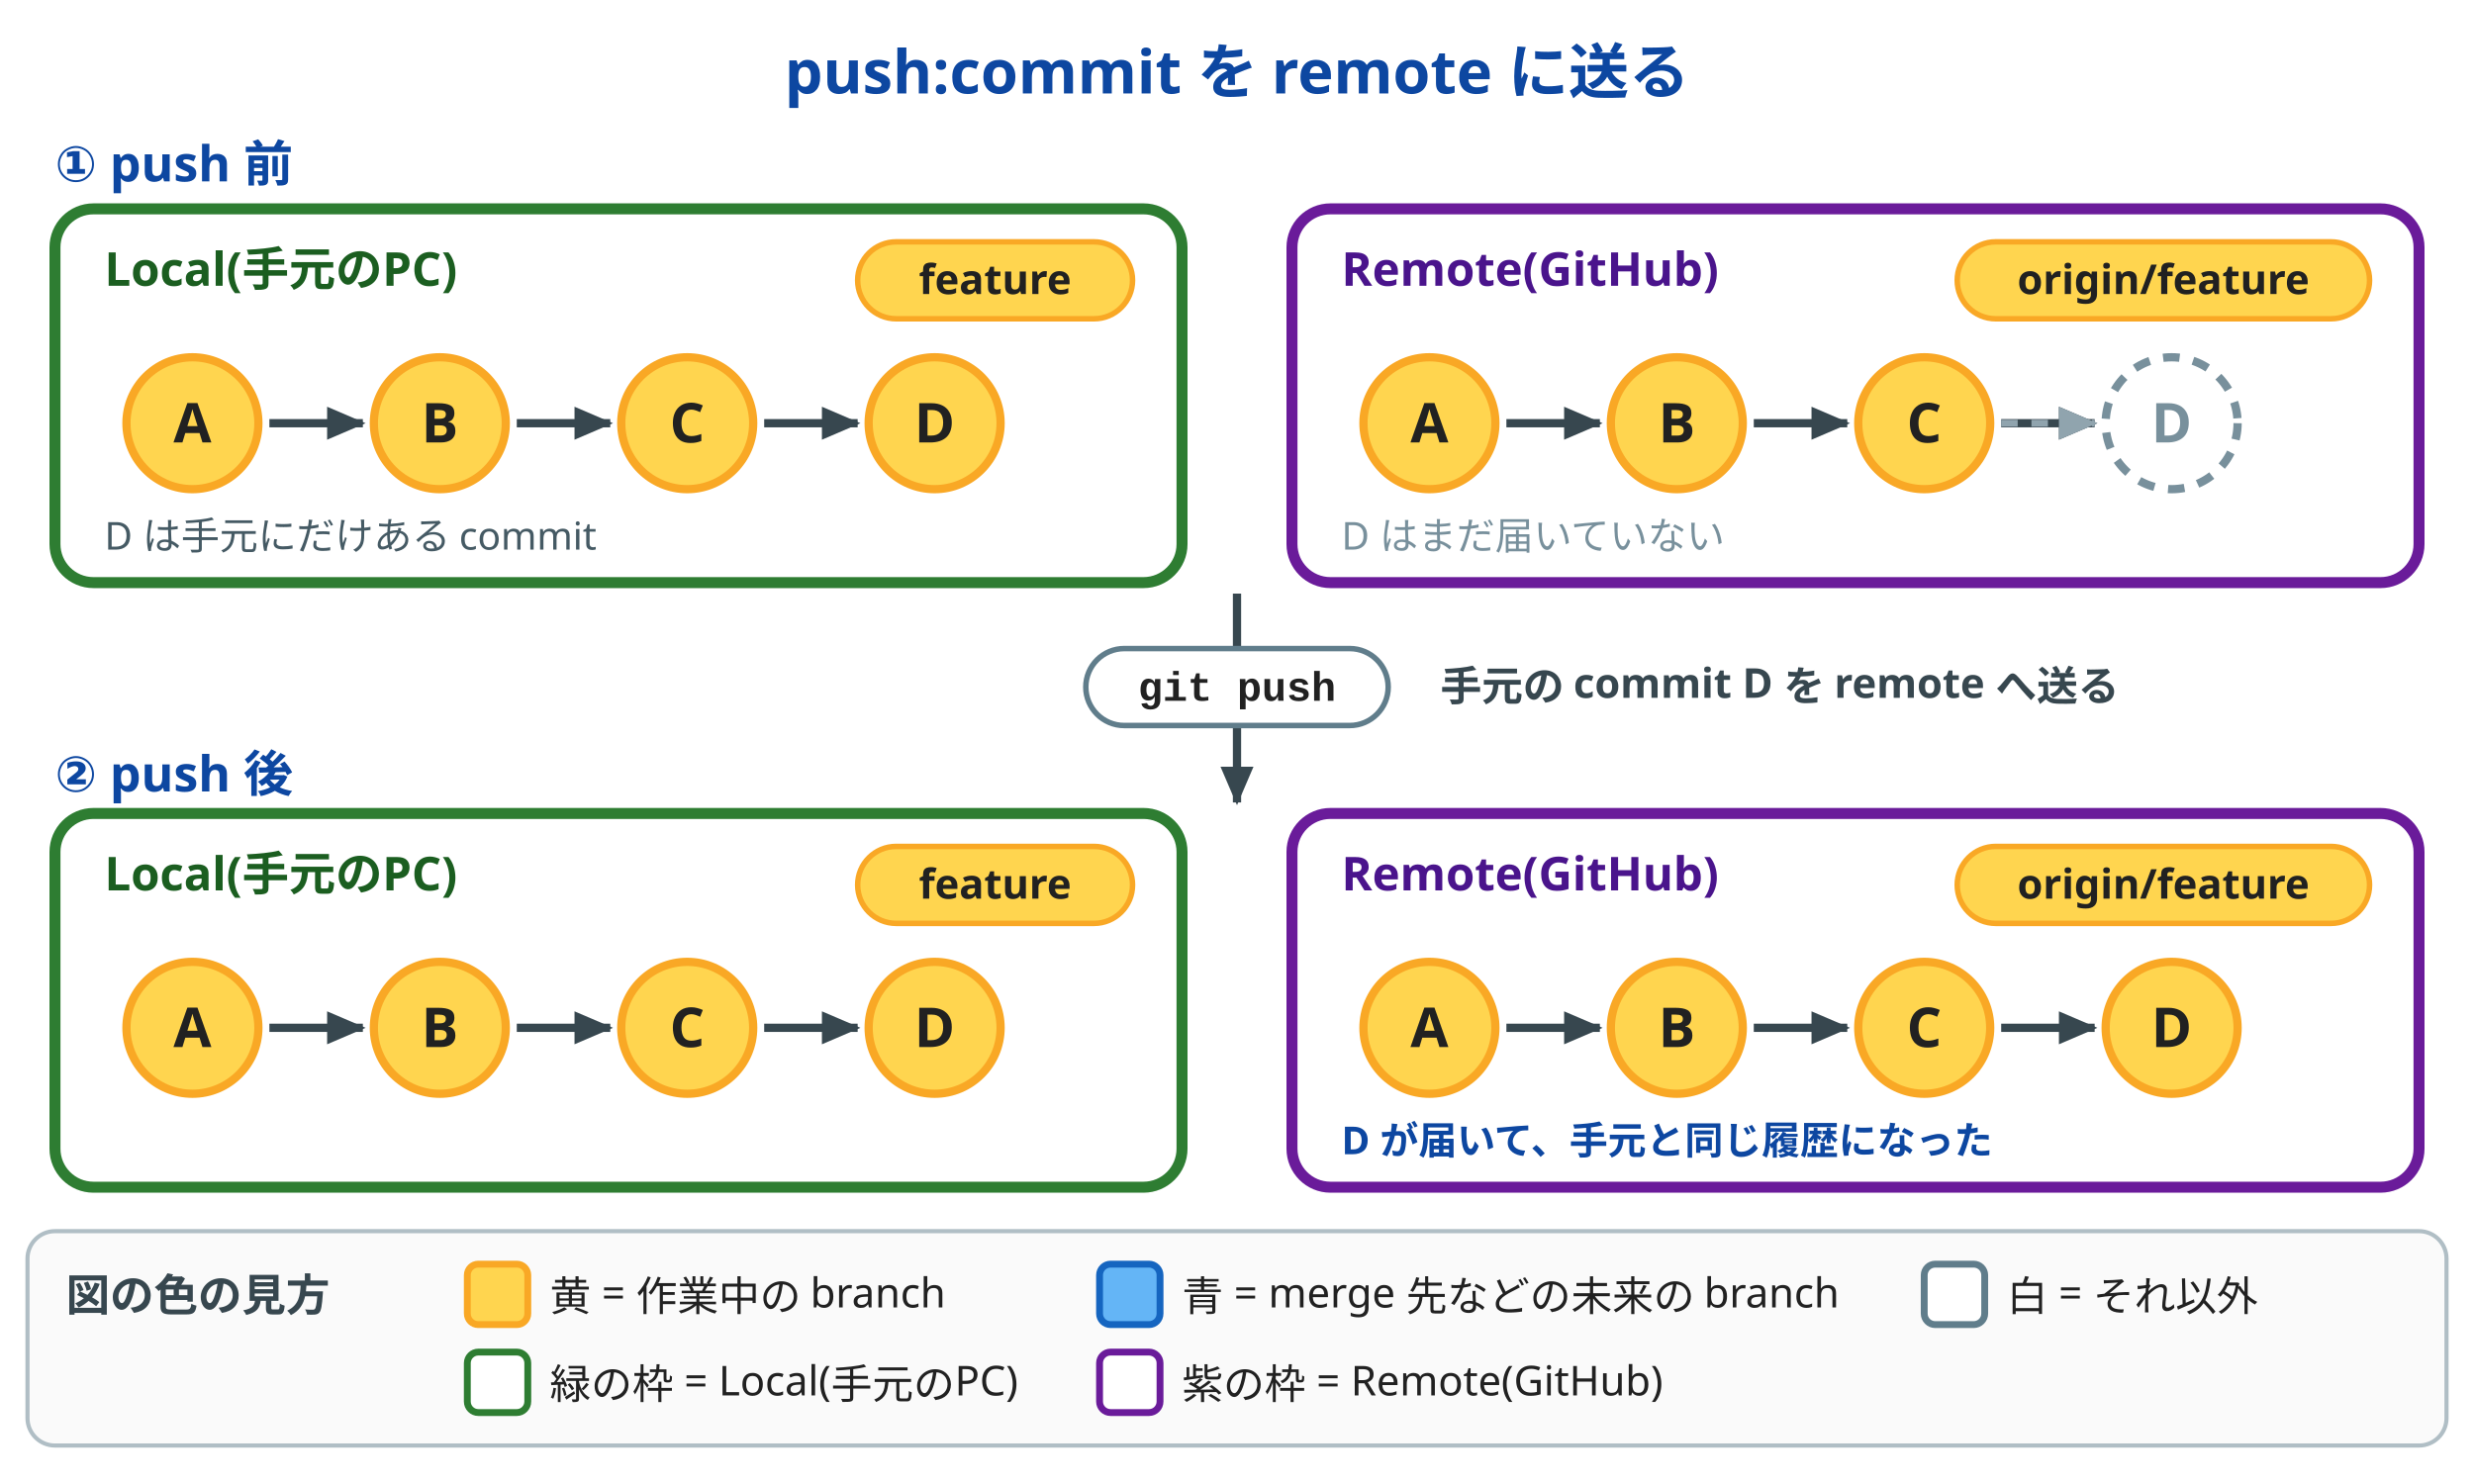
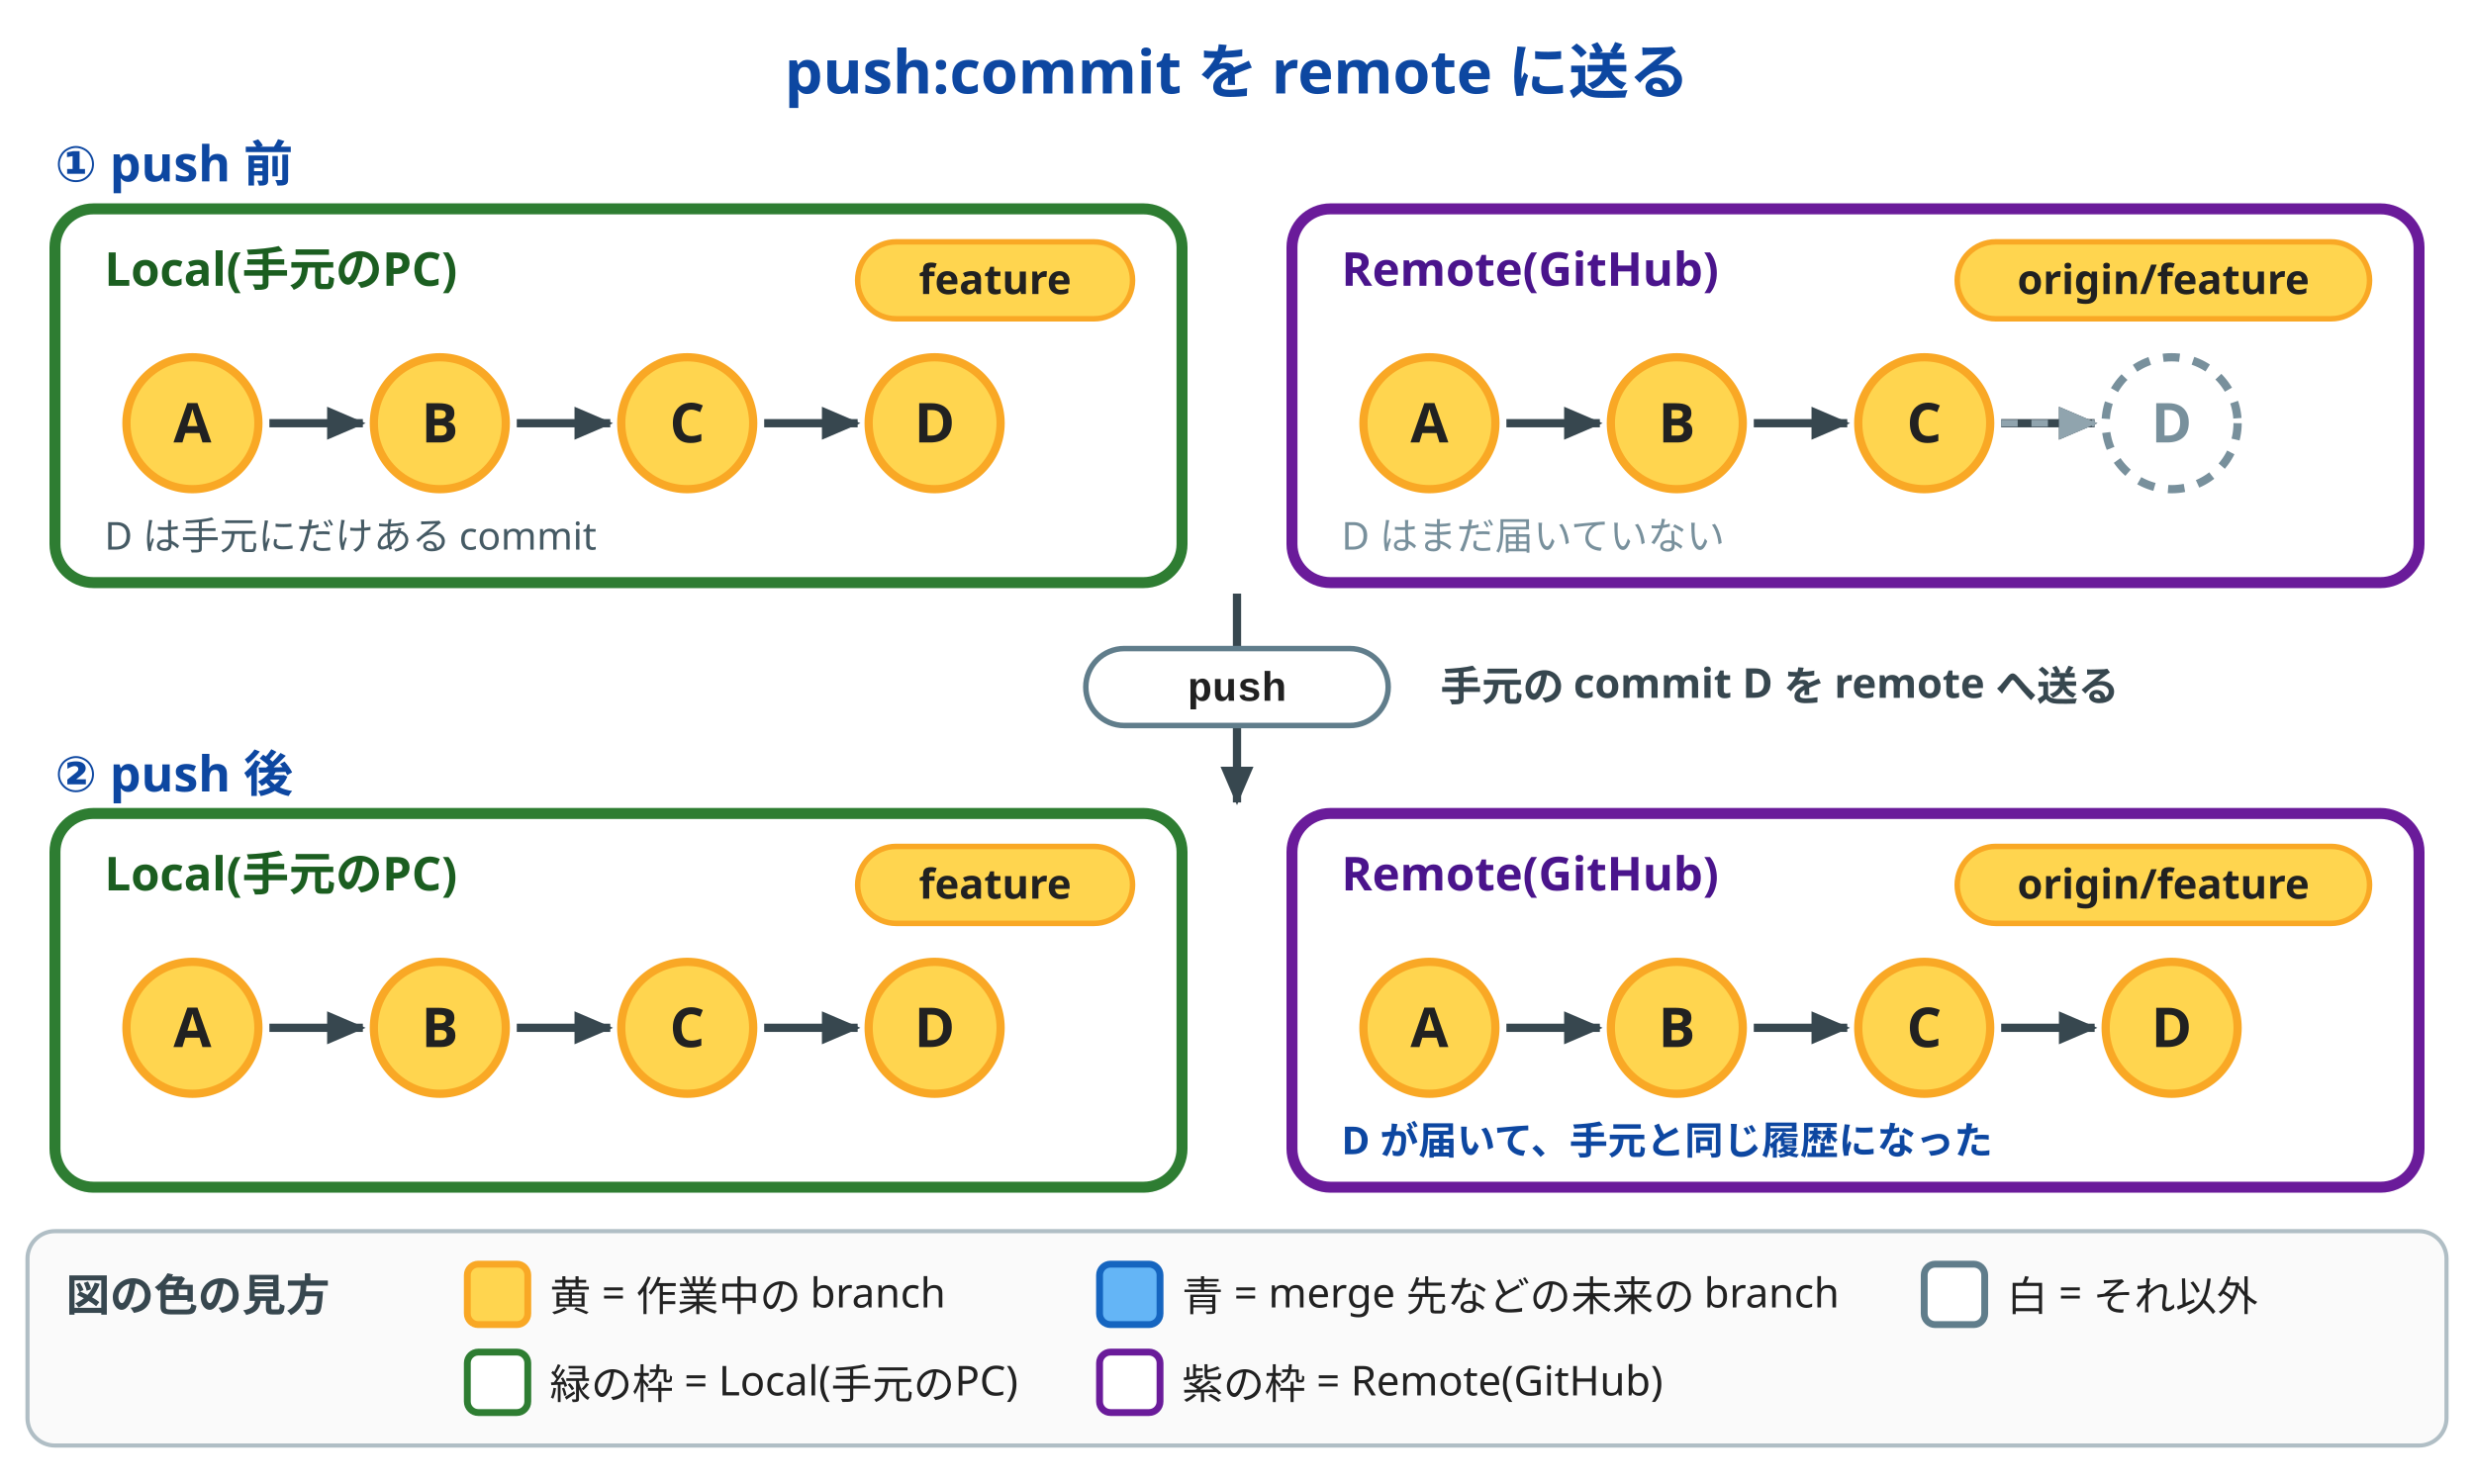
<svg xmlns="http://www.w3.org/2000/svg" viewBox="0 0 900 540" width="900" height="540" font-family="'Meiryo','Hiragino Sans','Noto Sans JP',sans-serif">
  <defs>
    <marker id="m" markerUnits="userSpaceOnUse" markerWidth="14" markerHeight="14" refX="13" refY="7" orient="auto">
      <path d="M0,1 L14,7 L0,13 z" fill="#37474f" />
    </marker>
    <marker id="g" markerUnits="userSpaceOnUse" markerWidth="14" markerHeight="14" refX="13" refY="7" orient="auto">
      <path d="M0,1 L14,7 L0,13 z" fill="#90a4ae" />
    </marker>
  </defs>
  <rect width="900" height="540" fill="#ffffff" />
  <text x="450" y="34" font-size="22" font-weight="bold" fill="#0d47a1" text-anchor="middle">push:commit を remote に送る</text>
  <text x="20" y="66" font-size="18" font-weight="bold" fill="#0d47a1" text-anchor="start">① push 前</text>
  <rect x="20" y="76" width="410" height="136" rx="14" fill="#ffffff" stroke="#2e7d32" stroke-width="4" />
  <text x="38" y="104" font-size="17" font-weight="bold" fill="#1b5e20" text-anchor="start">Local(手元のPC)</text>
  <rect x="470" y="76" width="410" height="136" rx="14" fill="#ffffff" stroke="#6a1b9a" stroke-width="4" />
  <text x="488" y="104" font-size="17" font-weight="bold" fill="#4a148c" text-anchor="start">Remote(GitHub)</text>
  <rect x="312" y="88" width="100" height="28" rx="14" fill="#ffd54f" stroke="#f9a825" stroke-width="2" />
  <text x="362" y="107" font-size="15" font-weight="bold" fill="#212121" text-anchor="middle">feature</text>
  <rect x="712" y="88" width="150" height="28" rx="14" fill="#ffd54f" stroke="#f9a825" stroke-width="2" />
  <text x="787" y="107" font-size="15" font-weight="bold" fill="#212121" text-anchor="middle">origin/feature</text>
  <line x1="98" y1="154" x2="132" y2="154" stroke="#37474f" stroke-width="3" marker-end="url(#m)" />
  <line x1="188" y1="154" x2="222" y2="154" stroke="#37474f" stroke-width="3" marker-end="url(#m)" />
  <line x1="278" y1="154" x2="312" y2="154" stroke="#37474f" stroke-width="3" marker-end="url(#m)" />
  <circle cx="70" cy="154" r="24" fill="#ffd54f" stroke="#f9a825" stroke-width="3" />
  <text x="70" y="161" font-size="20" font-weight="bold" fill="#212121" text-anchor="middle">A</text>
  <circle cx="160" cy="154" r="24" fill="#ffd54f" stroke="#f9a825" stroke-width="3" />
  <text x="160" y="161" font-size="20" font-weight="bold" fill="#212121" text-anchor="middle">B</text>
  <circle cx="250" cy="154" r="24" fill="#ffd54f" stroke="#f9a825" stroke-width="3" />
  <text x="250" y="161" font-size="20" font-weight="bold" fill="#212121" text-anchor="middle">C</text>
  <circle cx="340" cy="154" r="24" fill="#ffd54f" stroke="#f9a825" stroke-width="3" />
  <text x="340" y="161" font-size="20" font-weight="bold" fill="#212121" text-anchor="middle">D</text>
  <line x1="548" y1="154" x2="582" y2="154" stroke="#37474f" stroke-width="3" marker-end="url(#m)" />
  <line x1="638" y1="154" x2="672" y2="154" stroke="#37474f" stroke-width="3" marker-end="url(#m)" />
  <line x1="728" y1="154" x2="762" y2="154" stroke="#37474f" stroke-width="3" marker-end="url(#m)" />
  <circle cx="520" cy="154" r="24" fill="#ffd54f" stroke="#f9a825" stroke-width="3" />
  <text x="520" y="161" font-size="20" font-weight="bold" fill="#212121" text-anchor="middle">A</text>
  <circle cx="610" cy="154" r="24" fill="#ffd54f" stroke="#f9a825" stroke-width="3" />
  <text x="610" y="161" font-size="20" font-weight="bold" fill="#212121" text-anchor="middle">B</text>
  <circle cx="700" cy="154" r="24" fill="#ffd54f" stroke="#f9a825" stroke-width="3" />
  <text x="700" y="161" font-size="20" font-weight="bold" fill="#212121" text-anchor="middle">C</text>
  <line x1="728" y1="154" x2="762" y2="154" stroke="#90a4ae" stroke-width="2.5" stroke-dasharray="6,5" marker-end="url(#g)" />
  <circle cx="790" cy="154" r="24" fill="#ffffff" stroke="#78909c" stroke-width="3" stroke-dasharray="6,5" />
  <text x="790" y="161" font-size="20" font-weight="bold" fill="#78909c" text-anchor="middle">D</text>
  <text x="38" y="200" font-size="14" font-weight="normal" fill="#455a64" text-anchor="start">D は手元にだけある commit</text>
  <text x="488" y="200" font-size="14" font-weight="normal" fill="#78909c" text-anchor="start">D はまだ届いていない</text>
  <line x1="450" y1="216" x2="450" y2="292" stroke="#37474f" stroke-width="3" marker-end="url(#m)" />
  <rect x="395" y="236" width="110" height="28" rx="14" fill="#ffffff" stroke="#607d8b" stroke-width="2" />
-   <text x="450" y="255" font-size="15" font-weight="bold" fill="#212121" text-anchor="middle" font-family="Consolas,'Courier New',monospace">git push</text>
+   <text x="450" y="255" font-size="15" font-weight="bold" fill="#212121" text-anchor="middle" font-family="Consolas,'Courier New',monospace">push</text>
  <text x="524" y="255" font-size="15" font-weight="bold" fill="#37474f" text-anchor="start">手元の commit D を remote へ送る</text>
  <text x="20" y="288" font-size="18" font-weight="bold" fill="#0d47a1" text-anchor="start">② push 後</text>
  <rect x="20" y="296" width="410" height="136" rx="14" fill="#ffffff" stroke="#2e7d32" stroke-width="4" />
  <text x="38" y="324" font-size="17" font-weight="bold" fill="#1b5e20" text-anchor="start">Local(手元のPC)</text>
  <rect x="470" y="296" width="410" height="136" rx="14" fill="#ffffff" stroke="#6a1b9a" stroke-width="4" />
  <text x="488" y="324" font-size="17" font-weight="bold" fill="#4a148c" text-anchor="start">Remote(GitHub)</text>
  <rect x="312" y="308" width="100" height="28" rx="14" fill="#ffd54f" stroke="#f9a825" stroke-width="2" />
  <text x="362" y="327" font-size="15" font-weight="bold" fill="#212121" text-anchor="middle">feature</text>
  <rect x="712" y="308" width="150" height="28" rx="14" fill="#ffd54f" stroke="#f9a825" stroke-width="2" />
  <text x="787" y="327" font-size="15" font-weight="bold" fill="#212121" text-anchor="middle">origin/feature</text>
  <line x1="98" y1="374" x2="132" y2="374" stroke="#37474f" stroke-width="3" marker-end="url(#m)" />
  <line x1="188" y1="374" x2="222" y2="374" stroke="#37474f" stroke-width="3" marker-end="url(#m)" />
  <line x1="278" y1="374" x2="312" y2="374" stroke="#37474f" stroke-width="3" marker-end="url(#m)" />
  <circle cx="70" cy="374" r="24" fill="#ffd54f" stroke="#f9a825" stroke-width="3" />
  <text x="70" y="381" font-size="20" font-weight="bold" fill="#212121" text-anchor="middle">A</text>
  <circle cx="160" cy="374" r="24" fill="#ffd54f" stroke="#f9a825" stroke-width="3" />
  <text x="160" y="381" font-size="20" font-weight="bold" fill="#212121" text-anchor="middle">B</text>
  <circle cx="250" cy="374" r="24" fill="#ffd54f" stroke="#f9a825" stroke-width="3" />
  <text x="250" y="381" font-size="20" font-weight="bold" fill="#212121" text-anchor="middle">C</text>
  <circle cx="340" cy="374" r="24" fill="#ffd54f" stroke="#f9a825" stroke-width="3" />
  <text x="340" y="381" font-size="20" font-weight="bold" fill="#212121" text-anchor="middle">D</text>
  <line x1="548" y1="374" x2="582" y2="374" stroke="#37474f" stroke-width="3" marker-end="url(#m)" />
  <line x1="638" y1="374" x2="672" y2="374" stroke="#37474f" stroke-width="3" marker-end="url(#m)" />
  <line x1="728" y1="374" x2="762" y2="374" stroke="#37474f" stroke-width="3" marker-end="url(#m)" />
  <circle cx="520" cy="374" r="24" fill="#ffd54f" stroke="#f9a825" stroke-width="3" />
  <text x="520" y="381" font-size="20" font-weight="bold" fill="#212121" text-anchor="middle">A</text>
  <circle cx="610" cy="374" r="24" fill="#ffd54f" stroke="#f9a825" stroke-width="3" />
  <text x="610" y="381" font-size="20" font-weight="bold" fill="#212121" text-anchor="middle">B</text>
  <circle cx="700" cy="374" r="24" fill="#ffd54f" stroke="#f9a825" stroke-width="3" />
  <text x="700" y="381" font-size="20" font-weight="bold" fill="#212121" text-anchor="middle">C</text>
  <circle cx="790" cy="374" r="24" fill="#ffd54f" stroke="#f9a825" stroke-width="3" />
  <text x="790" y="381" font-size="20" font-weight="bold" fill="#212121" text-anchor="middle">D</text>
  <text x="488" y="420" font-size="14" font-weight="bold" fill="#0d47a1" text-anchor="start">D が届いて、手元と同じ履歴になった</text>
  <rect x="10" y="448" width="880" height="78" rx="10" fill="#fafafa" stroke="#b0bec5" stroke-width="1.5" />
  <text x="24" y="477" font-size="16" font-weight="bold" fill="#37474f" text-anchor="start">図の色の見方</text>
  <rect x="170" y="460" width="22" height="22" rx="4" fill="#ffd54f" stroke="#f9a825" stroke-width="2.5" />
  <text x="200" y="477" font-size="15" font-weight="normal" fill="#212121" text-anchor="start">黄 = 作業中の branch</text>
  <rect x="400" y="460" width="22" height="22" rx="4" fill="#64b5f6" stroke="#1565c0" stroke-width="2.5" />
  <text x="430" y="477" font-size="15" font-weight="normal" fill="#212121" text-anchor="start">青 = merge 先などの未来の branch</text>
  <rect x="700" y="460" width="22" height="22" rx="4" fill="#ffffff" stroke="#607d8b" stroke-width="2.5" />
  <text x="730" y="477" font-size="15" font-weight="normal" fill="#212121" text-anchor="start">白 = それ以外</text>
  <rect x="170" y="492" width="22" height="22" rx="4" fill="#ffffff" stroke="#2e7d32" stroke-width="2.5" />
  <text x="200" y="509" font-size="15" font-weight="normal" fill="#212121" text-anchor="start">緑の枠 = Local(手元のPC)</text>
  <rect x="400" y="492" width="22" height="22" rx="4" fill="#ffffff" stroke="#6a1b9a" stroke-width="2.5" />
  <text x="430" y="509" font-size="15" font-weight="normal" fill="#212121" text-anchor="start">紫の枠 = Remote(GitHub)</text>
</svg>
